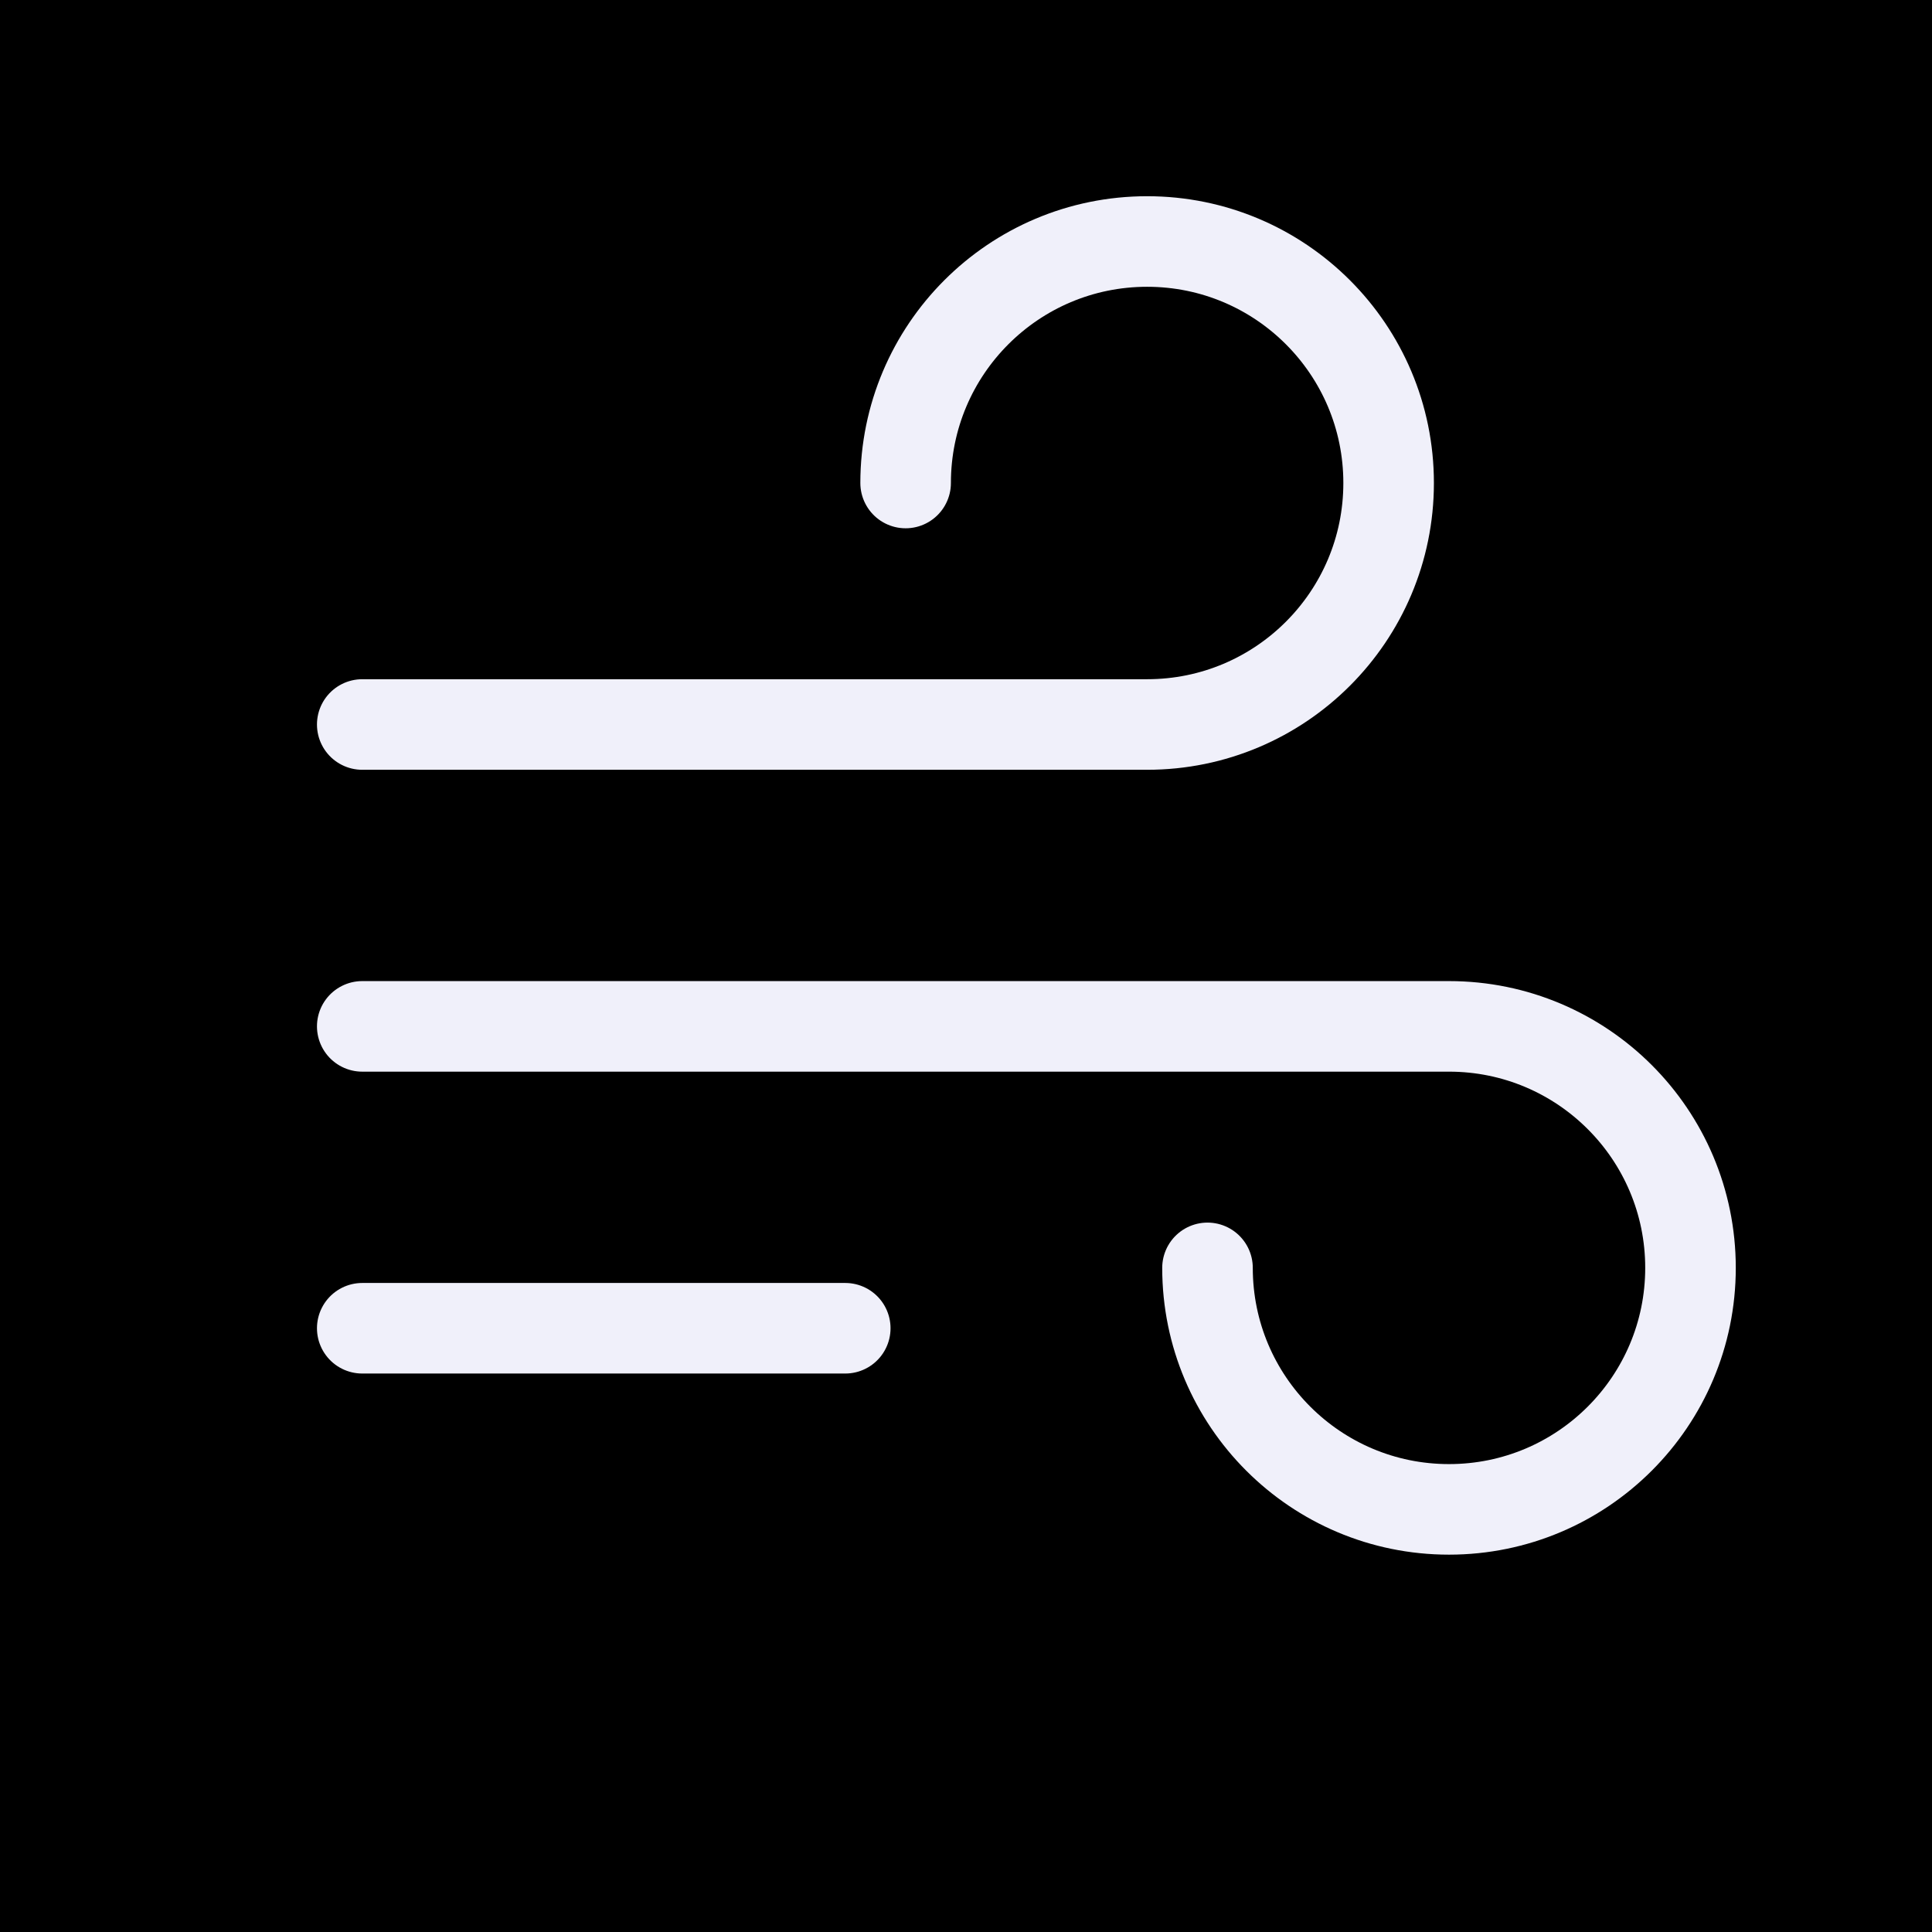
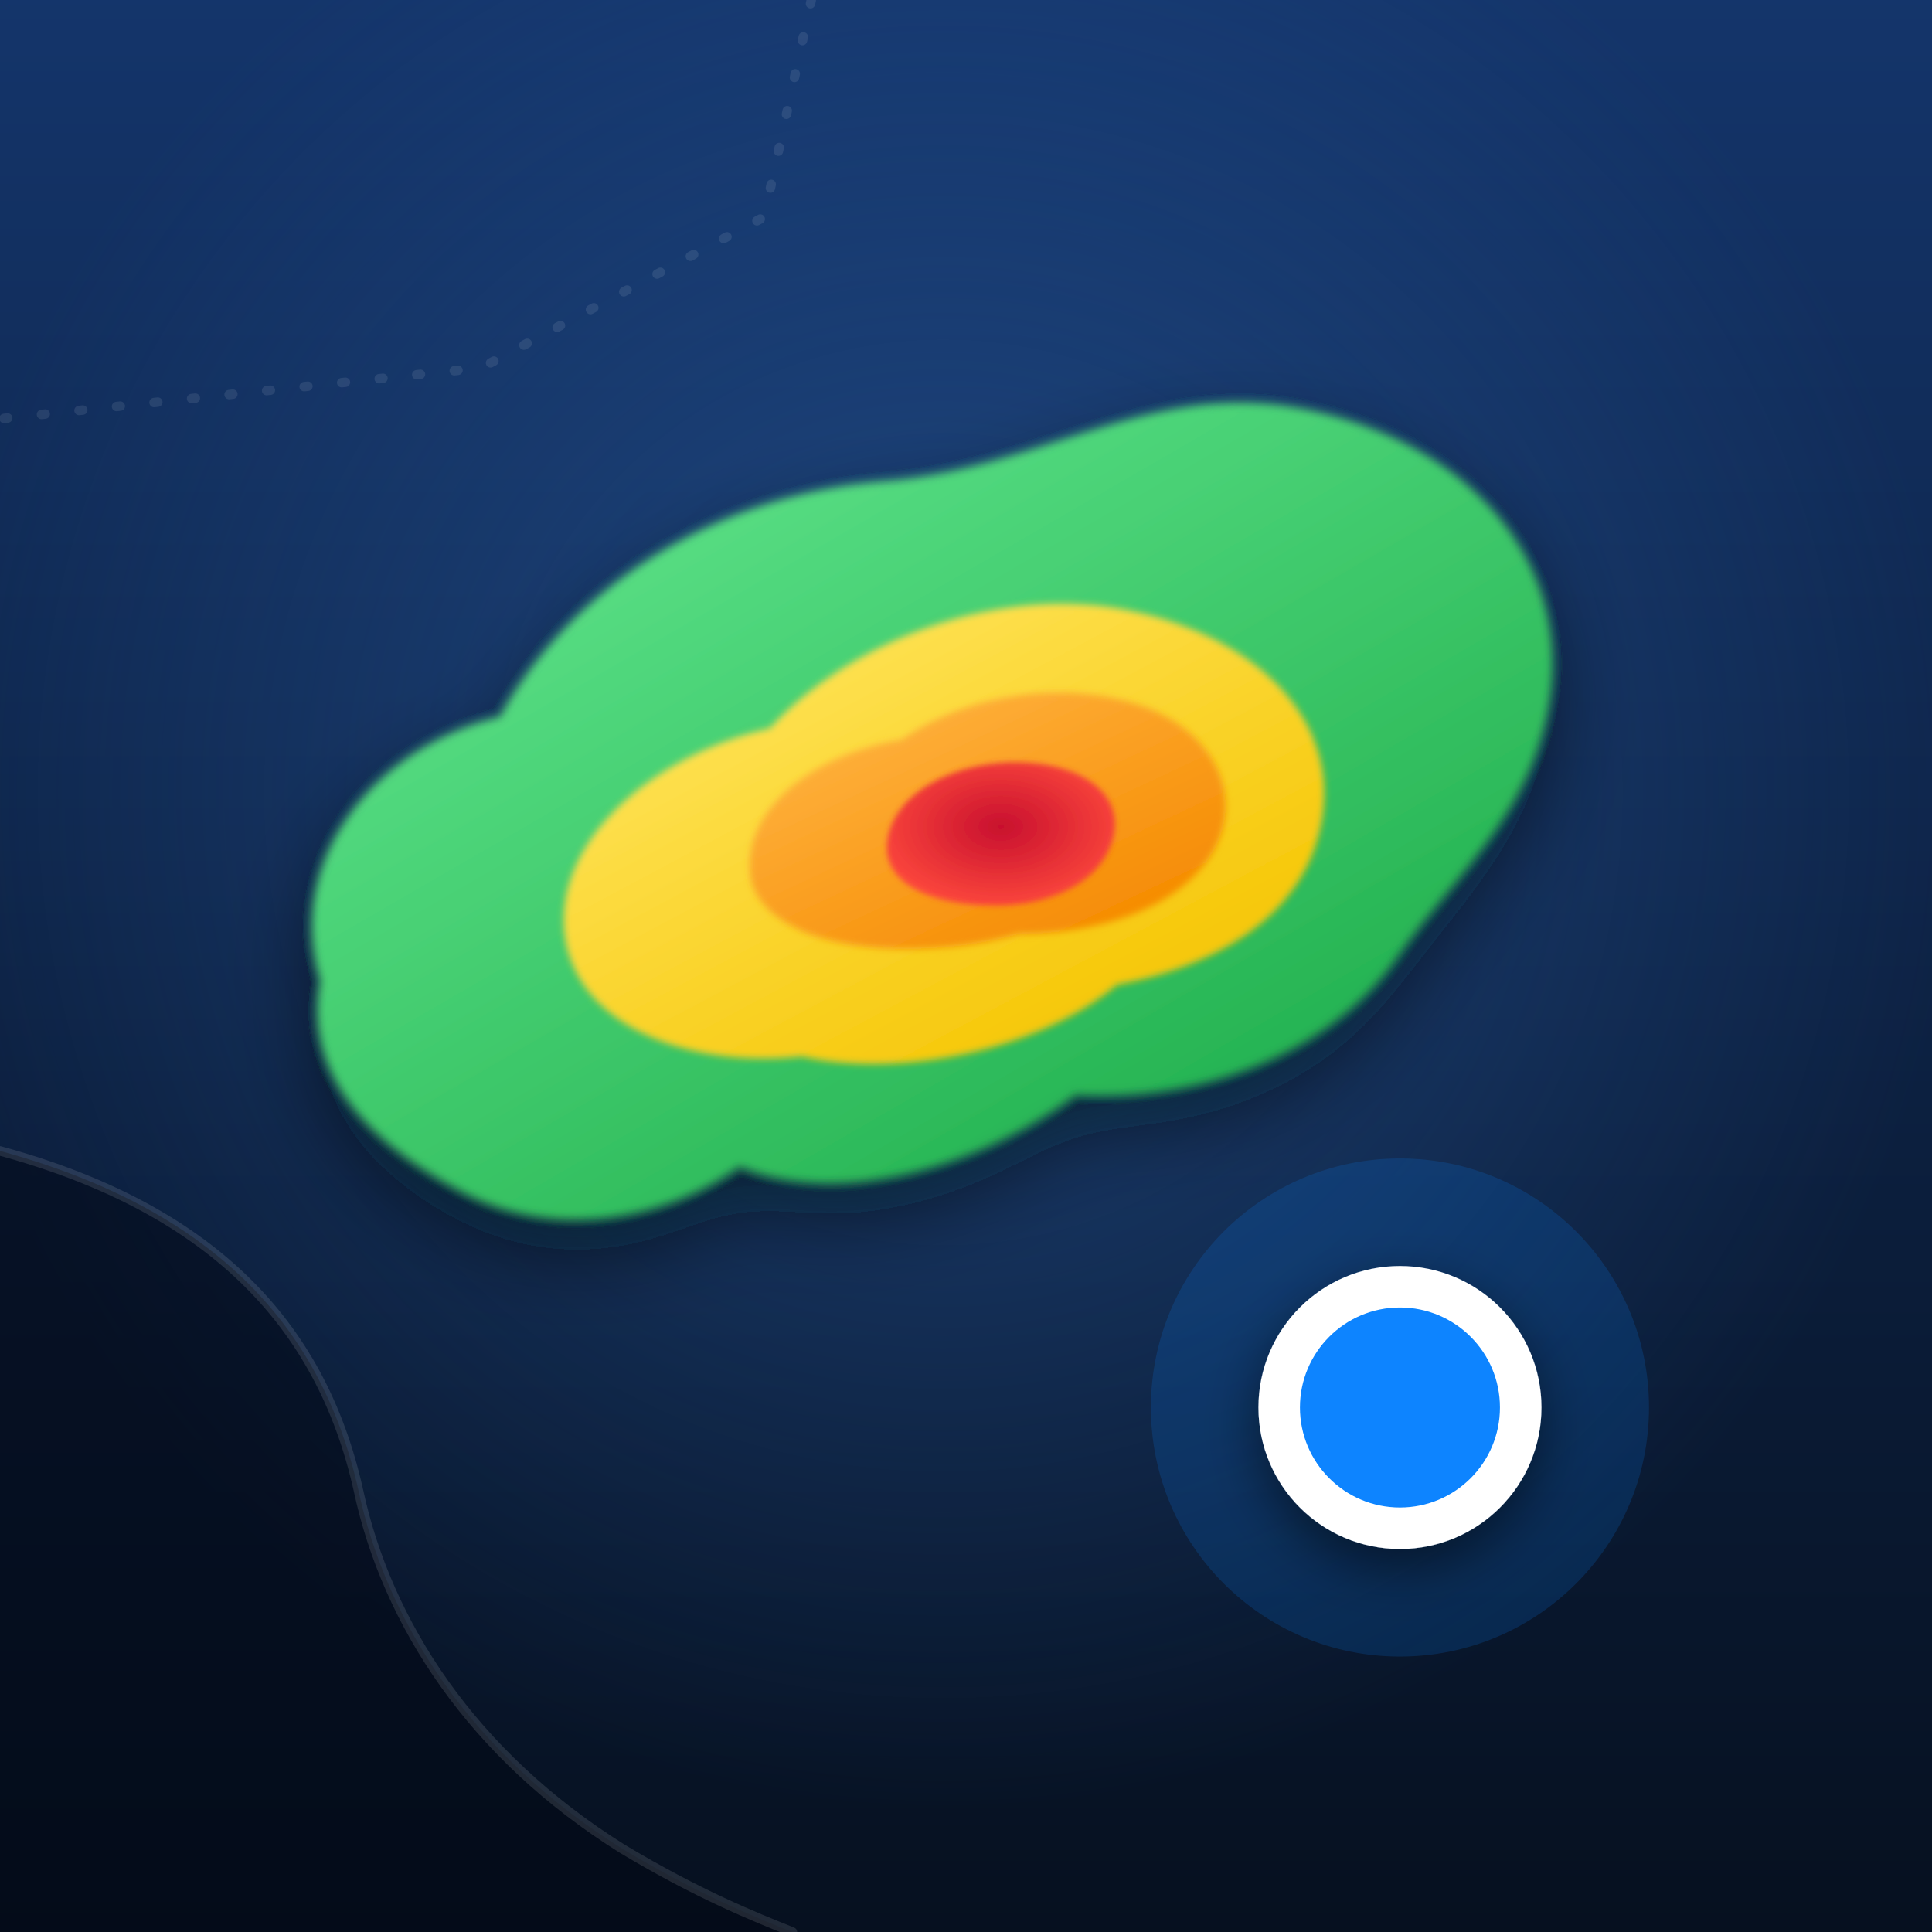
- <svg xmlns="http://www.w3.org/2000/svg" viewBox="0 0 64 64">
-   <rect width="64" height="64" fill="#000000" />
-   <g fill="none" stroke="#f0f0fa" stroke-width="3" stroke-linecap="round" stroke-linejoin="round">
-     <path d="M12 24h26a8 8 0 1 0-8-8" />
-     <path d="M12 34h36a8 8 0 1 1-8 8" />
-     <path d="M12 44h16" />
+ <svg xmlns="http://www.w3.org/2000/svg" viewBox="0 0 1024 1024" width="1024" height="1024">
+   <defs>
+     <linearGradient id="sky" x1="0" y1="0" x2="0" y2="1">
+       <stop offset="0" stop-color="#14356b" />
+       <stop offset="1" stop-color="#06101f" />
+     </linearGradient>
+     <radialGradient id="glow" cx="500" cy="420" r="540" gradientUnits="userSpaceOnUse">
+       <stop offset="0" stop-color="#2d63ab" stop-opacity="0.5" />
+       <stop offset="1" stop-color="#2d63ab" stop-opacity="0" />
+     </radialGradient>
+     <linearGradient id="g" x1="0.15" y1="0.1" x2="0.85" y2="0.9">
+       <stop offset="0" stop-color="#5ee38a" />
+       <stop offset="1" stop-color="#1fae4c" />
+     </linearGradient>
+     <linearGradient id="y" x1="0.15" y1="0.1" x2="0.85" y2="0.9">
+       <stop offset="0" stop-color="#ffe55c" />
+       <stop offset="1" stop-color="#f5c400" />
+     </linearGradient>
+     <linearGradient id="o" x1="0.15" y1="0.1" x2="0.85" y2="0.9">
+       <stop offset="0" stop-color="#ffb340" />
+       <stop offset="1" stop-color="#f58a00" />
+     </linearGradient>
+     <radialGradient id="r" cx="0.5" cy="0.45" r="0.6">
+       <stop offset="0" stop-color="#c8102e" />
+       <stop offset="1" stop-color="#ff4a3d" />
+     </radialGradient>
+     <filter id="b5" x="-30%" y="-30%" width="160%" height="160%">
+       <feGaussianBlur stdDeviation="2.5" />
+     </filter>
+     <filter id="b4" x="-30%" y="-30%" width="160%" height="160%">
+       <feGaussianBlur stdDeviation="2" />
+     </filter>
+     <filter id="b3" x="-30%" y="-30%" width="160%" height="160%">
+       <feGaussianBlur stdDeviation="1.6" />
+     </filter>
+     <filter id="drop" x="-30%" y="-30%" width="160%" height="160%">
+       <feDropShadow dx="0" dy="18" stdDeviation="22" flood-color="#000814" flood-opacity="0.55" />
+     </filter>
+     <filter id="shadow" x="-50%" y="-50%" width="200%" height="200%">
+       <feDropShadow dx="0" dy="10" stdDeviation="14" flood-color="#000" flood-opacity="0.5" />
+     </filter>
+   </defs>
+   <rect width="1024" height="1024" fill="url(#sky)" />
+   <rect width="1024" height="1024" fill="url(#glow)" />
+   <path fill="#030915" fill-opacity="0.55" d="M0 610C110 640 170 700 190 790C205 860 250 930 330 980C370 1004 400 1016 420 1024H0Z" />
+   <g fill="none" stroke="#ffffff" stroke-linecap="round">
+     <path stroke-opacity="0.11" stroke-width="5" d="M0 610C110 640 170 700 190 790C205 860 250 930 330 980C370 1004 400 1016 420 1024" />
+     <path stroke-opacity="0.09" stroke-width="5" stroke-dasharray="2 18" d="M430 0L405 115 255 195 0 222" />
  </g>
+   <g filter="url(#drop)">
+     <path filter="url(#b5)" fill="url(#g)" d="M170 520C150 455 200 395 265 380C300 315 375 262 470 255C550 248 605 205 680 215C770 228 830 290 822 365C815 428 772 462 742 505C708 556 640 584 570 580C520 618 445 640 392 618C350 648 292 656 246 632C200 608 160 572 170 520Z" />
+   </g>
+   <path filter="url(#b4)" fill="url(#y)" d="M300 500C290 448 345 400 408 386C450 340 525 312 590 322C665 334 712 382 700 438C690 486 645 512 592 522C552 556 478 572 425 560C372 566 310 548 300 500Z" />
+   <path filter="url(#b4)" fill="url(#o)" d="M398 466C392 430 430 400 478 392C515 366 570 360 610 376C648 392 660 428 640 456C620 484 578 495 540 495C502 506 450 506 422 492C408 485 400 476 398 466Z" />
+   <path filter="url(#b3)" fill="url(#r)" d="M470 450C470 422 504 404 538 404C572 404 596 420 590 444C584 468 556 480 528 480C498 480 471 471 470 450Z" />
+   <circle cx="742" cy="746" r="132" fill="#0a84ff" fill-opacity="0.17" />
+   <circle cx="742" cy="746" r="64" fill="#0a84ff" stroke="#ffffff" stroke-width="22" filter="url(#shadow)" />
</svg>
